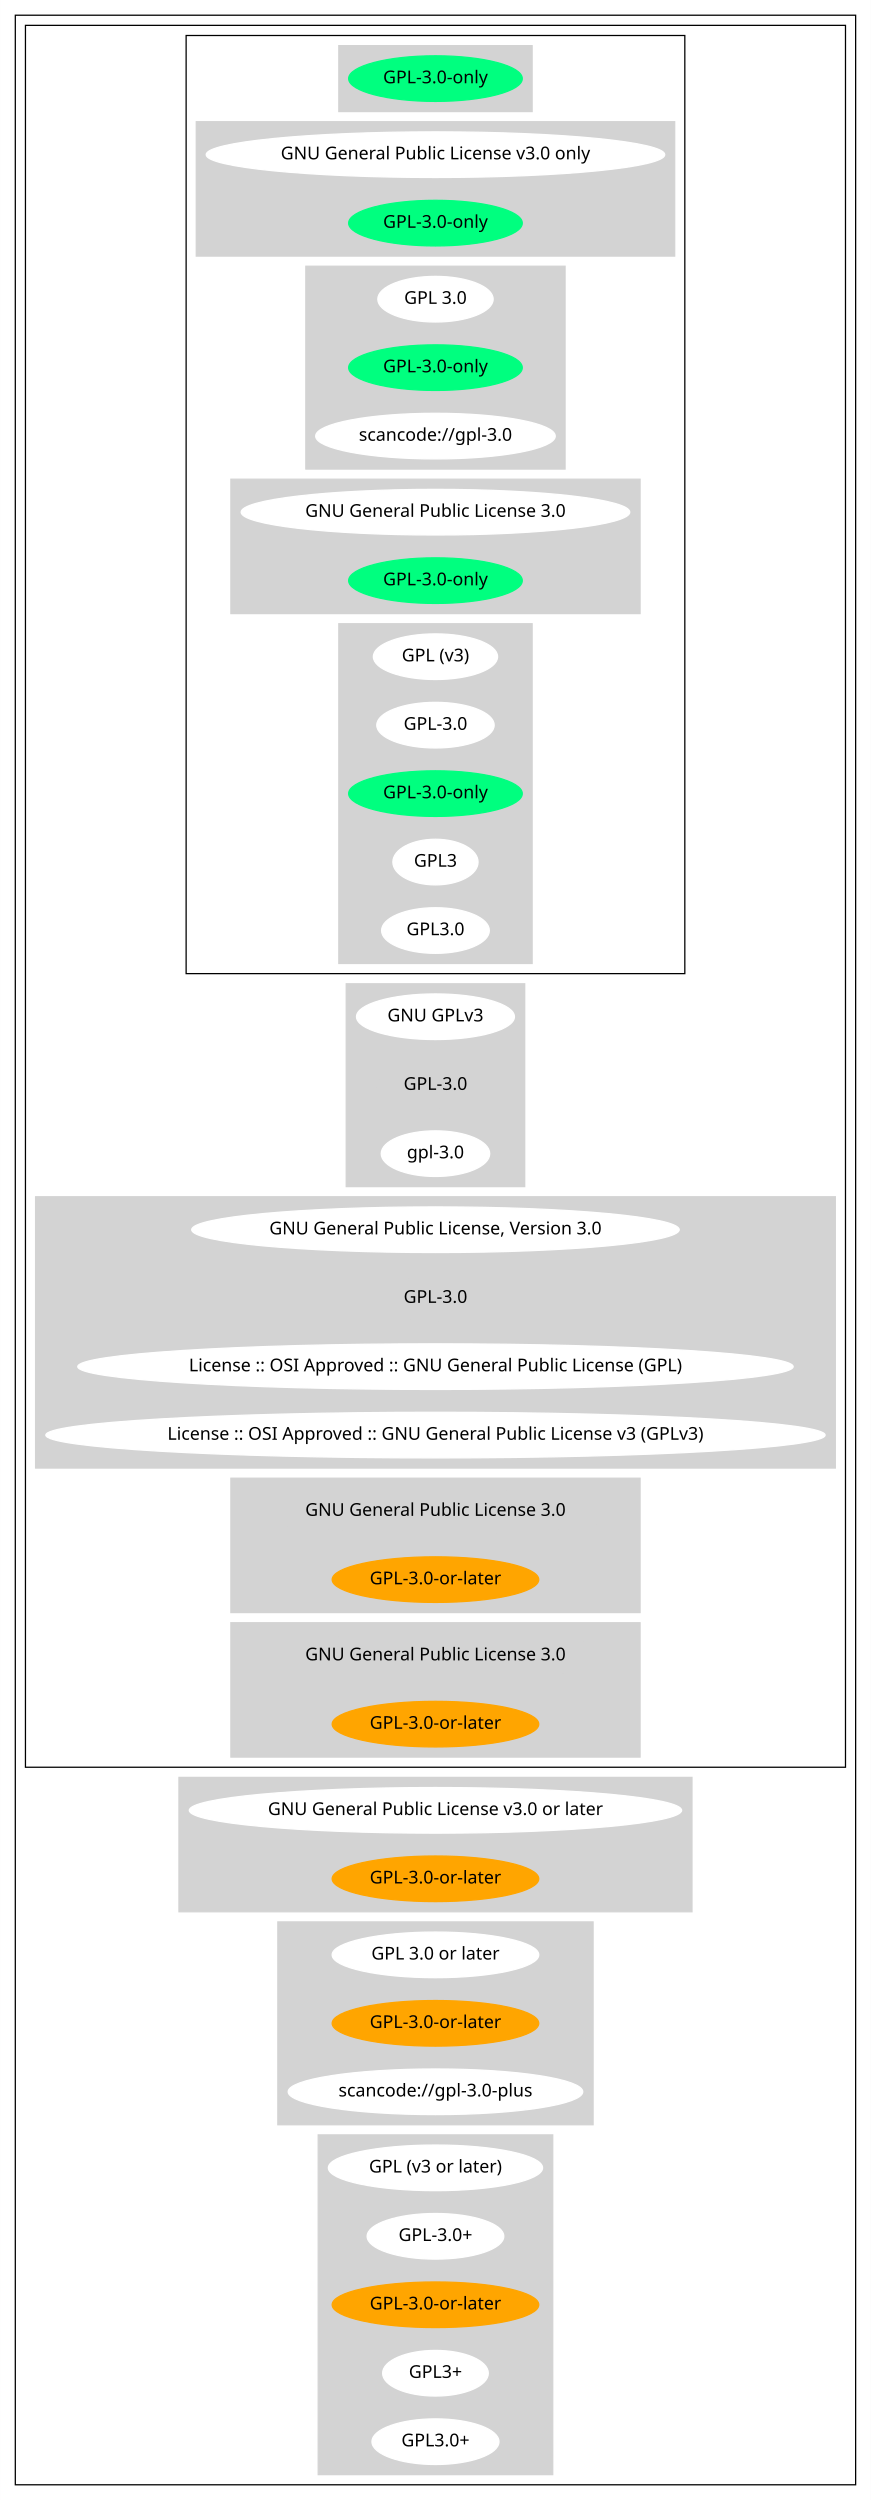
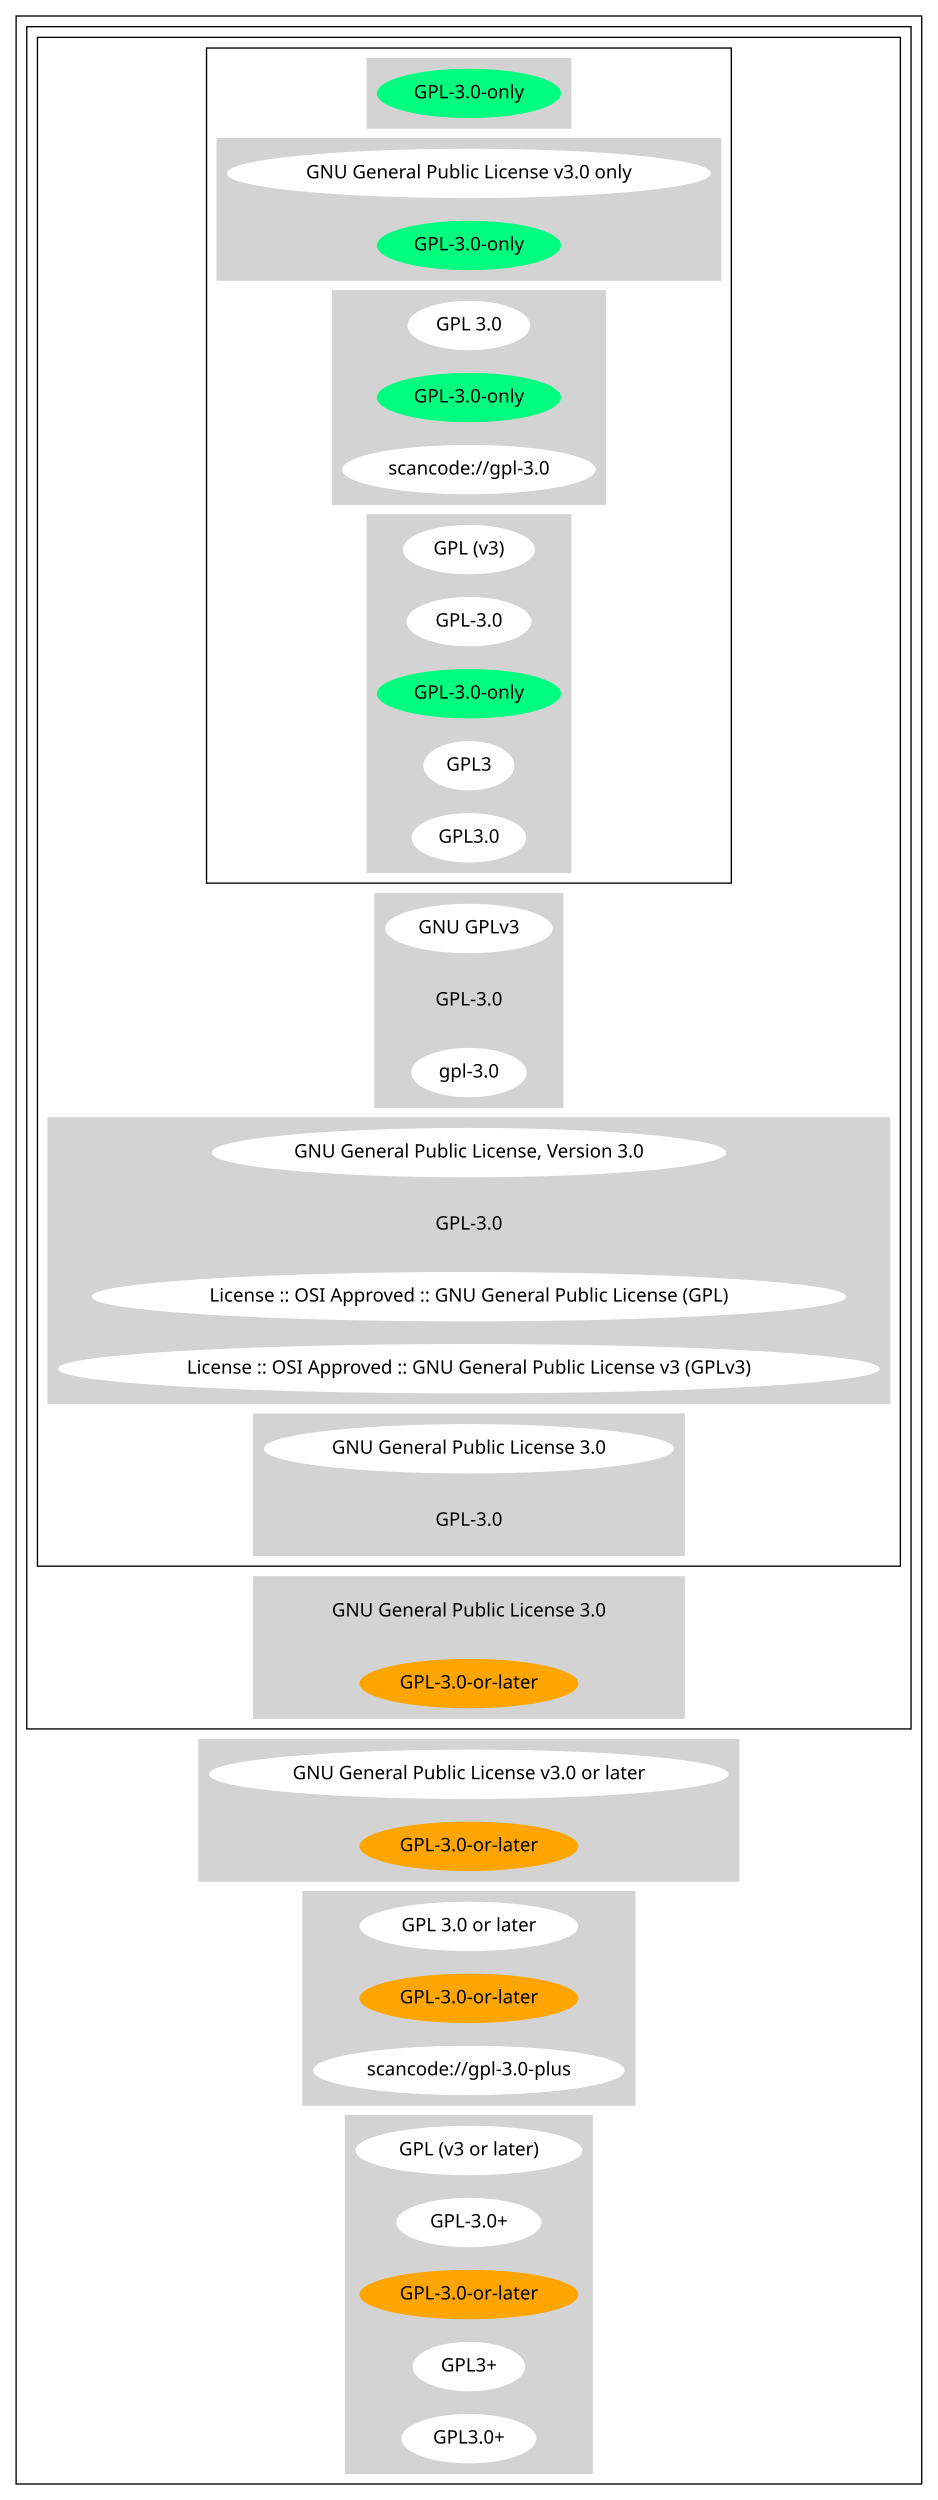
- <svg xmlns="http://www.w3.org/2000/svg" width="687pt" height="1972pt" viewBox="0.00 0.00 686.85 1972.00">
-   <g id="graph0" class="graph" transform="scale(1 1) rotate(0) translate(4 1968)">
-     <polygon fill="white" stroke="transparent" points="-4,4 -4,-1968 682.85,-1968 682.85,4 -4,4" />
+ <svg xmlns="http://www.w3.org/2000/svg" width="703pt" height="1874pt" viewBox="0.00 0.00 702.85 1874.00">
+   <g id="graph0" class="graph" transform="scale(1 1) rotate(0) translate(4 1870)">
+     <polygon fill="white" stroke="transparent" points="-4,4 -4,-1870 698.85,-1870 698.85,4 -4,4" />
    <g id="clust1" class="cluster">
-       <polygon fill="none" stroke="black" points="8,-8 8,-1956 670.85,-1956 670.85,-8 8,-8" />
+       <polygon fill="none" stroke="black" points="8,-8 8,-1858 686.85,-1858 686.85,-8 8,-8" />
    </g>
    <g id="clust2" class="cluster">
-       <polygon fill="none" stroke="black" points="16,-574 16,-1948 662.85,-1948 662.85,-574 16,-574" />
+       <polygon fill="none" stroke="black" points="16,-574 16,-1850 678.85,-1850 678.85,-574 16,-574" />
    </g>
    <g id="clust3" class="cluster">
-       <polygon fill="none" stroke="black" points="142.74,-1200 142.74,-1940 536.11,-1940 536.11,-1200 142.74,-1200" />
+       <polygon fill="none" stroke="black" points="24,-696 24,-1842 670.85,-1842 670.85,-696 24,-696" />
    </g>
    <g id="clust4" class="cluster">
-       <polygon fill="lightgray" stroke="lightgray" points="263.18,-1880 263.18,-1932 415.67,-1932 415.67,-1880 263.18,-1880" />
+       <polygon fill="none" stroke="black" points="150.74,-1208 150.74,-1834 544.11,-1834 544.11,-1208 150.74,-1208" />
    </g>
    <g id="clust5" class="cluster">
-       <polygon fill="lightgray" stroke="lightgray" points="150.74,-1766 150.74,-1872 528.11,-1872 528.11,-1766 150.74,-1766" />
+       <polygon fill="lightgray" stroke="lightgray" points="271.18,-1774 271.18,-1826 423.67,-1826 423.67,-1774 271.18,-1774" />
    </g>
    <g id="clust6" class="cluster">
-       <polygon fill="lightgray" stroke="lightgray" points="237.18,-1598 237.18,-1758 441.66,-1758 441.66,-1598 237.18,-1598" />
+       <polygon fill="lightgray" stroke="lightgray" points="158.74,-1660 158.74,-1766 536.11,-1766 536.11,-1660 158.74,-1660" />
    </g>
    <g id="clust7" class="cluster">
-       <polygon fill="lightgray" stroke="lightgray" points="178.04,-1484 178.04,-1590 500.81,-1590 500.81,-1484 178.04,-1484" />
+       <polygon fill="lightgray" stroke="lightgray" points="245.18,-1492 245.18,-1652 449.66,-1652 449.66,-1492 245.18,-1492" />
    </g>
    <g id="clust8" class="cluster">
-       <polygon fill="lightgray" stroke="lightgray" points="263.18,-1208 263.18,-1476 415.67,-1476 415.67,-1208 263.18,-1208" />
+       <polygon fill="lightgray" stroke="lightgray" points="271.18,-1216 271.18,-1484 423.67,-1484 423.67,-1216 271.18,-1216" />
    </g>
    <g id="clust9" class="cluster">
-       <polygon fill="lightgray" stroke="lightgray" points="269.03,-1032 269.03,-1192 409.82,-1192 409.82,-1032 269.03,-1032" />
+       <polygon fill="lightgray" stroke="lightgray" points="277.03,-1040 277.03,-1200 417.82,-1200 417.82,-1040 277.03,-1040" />
    </g>
    <g id="clust10" class="cluster">
-       <polygon fill="lightgray" stroke="lightgray" points="24,-810 24,-1024 654.85,-1024 654.85,-810 24,-810" />
+       <polygon fill="lightgray" stroke="lightgray" points="32,-818 32,-1032 662.85,-1032 662.85,-818 32,-818" />
    </g>
    <g id="clust11" class="cluster">
-       <polygon fill="lightgray" stroke="lightgray" points="178.04,-696 178.04,-802 500.81,-802 500.81,-696 178.04,-696" />
+       <polygon fill="lightgray" stroke="lightgray" points="186.04,-704 186.04,-810 508.81,-810 508.81,-704 186.04,-704" />
    </g>
    <g id="clust12" class="cluster">
-       <polygon fill="lightgray" stroke="lightgray" points="178.04,-582 178.04,-688 500.81,-688 500.81,-582 178.04,-582" />
+       <polygon fill="lightgray" stroke="lightgray" points="186.04,-582 186.04,-688 508.81,-688 508.81,-582 186.04,-582" />
    </g>
    <g id="clust13" class="cluster">
-       <polygon fill="lightgray" stroke="lightgray" points="137.09,-460 137.09,-566 541.76,-566 541.76,-460 137.09,-460" />
+       <polygon fill="lightgray" stroke="lightgray" points="145.09,-460 145.09,-566 549.76,-566 549.76,-460 145.09,-460" />
    </g>
    <g id="clust14" class="cluster">
-       <polygon fill="lightgray" stroke="lightgray" points="215.08,-292 215.08,-452 463.76,-452 463.76,-292 215.08,-292" />
+       <polygon fill="lightgray" stroke="lightgray" points="223.08,-292 223.08,-452 471.76,-452 471.76,-292 223.08,-292" />
    </g>
    <g id="clust15" class="cluster">
-       <polygon fill="lightgray" stroke="lightgray" points="246.93,-16 246.93,-284 431.92,-284 431.92,-16 246.93,-16" />
+       <polygon fill="lightgray" stroke="lightgray" points="254.93,-16 254.93,-284 439.92,-284 439.92,-16 254.93,-16" />
    </g>
    <g id="node1" class="node">
-       <ellipse fill="springgreen" stroke="springgreen" cx="339.42" cy="-1906" rx="68.49" ry="18" />
-       <text text-anchor="middle" x="339.42" y="-1902.3" font-family="Times-Roman" font-size="14.00">GPL-3.0-only</text>
+       <ellipse fill="springgreen" stroke="springgreen" cx="347.42" cy="-1800" rx="68.49" ry="18" />
+       <text text-anchor="middle" x="347.42" y="-1796.3" font-family="Times-Roman" font-size="14.00">GPL-3.0-only</text>
    </g>
    <g id="node2" class="node">
-       <ellipse fill="white" stroke="white" cx="339.42" cy="-1846" rx="180.87" ry="18" />
-       <text text-anchor="middle" x="339.42" y="-1842.3" font-family="Times-Roman" font-size="14.00">GNU General Public License v3.0 only</text>
+       <ellipse fill="white" stroke="white" cx="347.42" cy="-1740" rx="180.87" ry="18" />
+       <text text-anchor="middle" x="347.42" y="-1736.3" font-family="Times-Roman" font-size="14.00">GNU General Public License v3.0 only</text>
    </g>
    <g id="node3" class="node">
-       <ellipse fill="springgreen" stroke="springgreen" cx="339.42" cy="-1792" rx="68.49" ry="18" />
-       <text text-anchor="middle" x="339.42" y="-1788.3" font-family="Times-Roman" font-size="14.00">GPL-3.0-only</text>
+       <ellipse fill="springgreen" stroke="springgreen" cx="347.42" cy="-1686" rx="68.49" ry="18" />
+       <text text-anchor="middle" x="347.42" y="-1682.3" font-family="Times-Roman" font-size="14.00">GPL-3.0-only</text>
    </g>
    <g id="node4" class="node">
-       <ellipse fill="white" stroke="white" cx="339.42" cy="-1732" rx="45.49" ry="18" />
-       <text text-anchor="middle" x="339.42" y="-1728.3" font-family="Times-Roman" font-size="14.00">GPL 3.0</text>
+       <ellipse fill="white" stroke="white" cx="347.42" cy="-1626" rx="45.49" ry="18" />
+       <text text-anchor="middle" x="347.42" y="-1622.3" font-family="Times-Roman" font-size="14.00">GPL 3.0</text>
    </g>
    <g id="node5" class="node">
-       <ellipse fill="springgreen" stroke="springgreen" cx="339.42" cy="-1678" rx="68.49" ry="18" />
-       <text text-anchor="middle" x="339.42" y="-1674.3" font-family="Times-Roman" font-size="14.00">GPL-3.0-only</text>
+       <ellipse fill="springgreen" stroke="springgreen" cx="347.42" cy="-1572" rx="68.49" ry="18" />
+       <text text-anchor="middle" x="347.42" y="-1568.3" font-family="Times-Roman" font-size="14.00">GPL-3.0-only</text>
    </g>
    <g id="node6" class="node">
-       <ellipse fill="white" stroke="white" cx="339.42" cy="-1624" rx="94.48" ry="18" />
-       <text text-anchor="middle" x="339.42" y="-1620.3" font-family="Times-Roman" font-size="14.00">scancode://gpl-3.0</text>
+       <ellipse fill="white" stroke="white" cx="347.42" cy="-1518" rx="94.48" ry="18" />
+       <text text-anchor="middle" x="347.42" y="-1514.3" font-family="Times-Roman" font-size="14.00">scancode://gpl-3.0</text>
    </g>
    <g id="node7" class="node">
-       <ellipse fill="white" stroke="white" cx="339.42" cy="-1564" rx="153.27" ry="18" />
-       <text text-anchor="middle" x="339.42" y="-1560.3" font-family="Times-Roman" font-size="14.00">GNU General Public License 3.0</text>
+       <ellipse fill="white" stroke="white" cx="347.42" cy="-1458" rx="48.99" ry="18" />
+       <text text-anchor="middle" x="347.42" y="-1454.3" font-family="Times-Roman" font-size="14.00">GPL (v3)</text>
    </g>
    <g id="node8" class="node">
-       <ellipse fill="springgreen" stroke="springgreen" cx="339.42" cy="-1510" rx="68.49" ry="18" />
-       <text text-anchor="middle" x="339.42" y="-1506.3" font-family="Times-Roman" font-size="14.00">GPL-3.0-only</text>
+       <ellipse fill="white" stroke="white" cx="347.42" cy="-1404" rx="46.29" ry="18" />
+       <text text-anchor="middle" x="347.42" y="-1400.3" font-family="Times-Roman" font-size="14.00">GPL-3.0</text>
    </g>
    <g id="node9" class="node">
-       <ellipse fill="white" stroke="white" cx="339.42" cy="-1450" rx="48.99" ry="18" />
-       <text text-anchor="middle" x="339.42" y="-1446.3" font-family="Times-Roman" font-size="14.00">GPL (v3)</text>
+       <ellipse fill="springgreen" stroke="springgreen" cx="347.42" cy="-1350" rx="68.49" ry="18" />
+       <text text-anchor="middle" x="347.42" y="-1346.3" font-family="Times-Roman" font-size="14.00">GPL-3.0-only</text>
    </g>
    <g id="node10" class="node">
-       <ellipse fill="white" stroke="white" cx="339.42" cy="-1396" rx="46.29" ry="18" />
-       <text text-anchor="middle" x="339.42" y="-1392.3" font-family="Times-Roman" font-size="14.00">GPL-3.0</text>
+       <ellipse fill="white" stroke="white" cx="347.42" cy="-1296" rx="33.6" ry="18" />
+       <text text-anchor="middle" x="347.42" y="-1292.3" font-family="Times-Roman" font-size="14.00">GPL3</text>
    </g>
    <g id="node11" class="node">
-       <ellipse fill="springgreen" stroke="springgreen" cx="339.42" cy="-1342" rx="68.49" ry="18" />
-       <text text-anchor="middle" x="339.42" y="-1338.3" font-family="Times-Roman" font-size="14.00">GPL-3.0-only</text>
+       <ellipse fill="white" stroke="white" cx="347.42" cy="-1242" rx="42.49" ry="18" />
+       <text text-anchor="middle" x="347.42" y="-1238.3" font-family="Times-Roman" font-size="14.00">GPL3.0</text>
    </g>
    <g id="node12" class="node">
-       <ellipse fill="white" stroke="white" cx="339.42" cy="-1288" rx="33.6" ry="18" />
-       <text text-anchor="middle" x="339.42" y="-1284.3" font-family="Times-Roman" font-size="14.00">GPL3</text>
+       <ellipse fill="white" stroke="white" cx="347.42" cy="-1174" rx="62.29" ry="18" />
+       <text text-anchor="middle" x="347.42" y="-1170.3" font-family="Times-Roman" font-size="14.00">GNU GPLv3</text>
    </g>
    <g id="node13" class="node">
-       <ellipse fill="white" stroke="white" cx="339.42" cy="-1234" rx="42.49" ry="18" />
-       <text text-anchor="middle" x="339.42" y="-1230.3" font-family="Times-Roman" font-size="14.00">GPL3.0</text>
+       <ellipse fill="lightgray" stroke="lightgray" cx="347.42" cy="-1120" rx="46.29" ry="18" />
+       <text text-anchor="middle" x="347.42" y="-1116.3" font-family="Times-Roman" font-size="14.00">GPL-3.0</text>
    </g>
    <g id="node14" class="node">
-       <ellipse fill="white" stroke="white" cx="339.42" cy="-1166" rx="62.29" ry="18" />
-       <text text-anchor="middle" x="339.42" y="-1162.3" font-family="Times-Roman" font-size="14.00">GNU GPLv3</text>
+       <ellipse fill="white" stroke="white" cx="347.42" cy="-1066" rx="42.79" ry="18" />
+       <text text-anchor="middle" x="347.42" y="-1062.3" font-family="Times-Roman" font-size="14.00">gpl-3.0</text>
    </g>
    <g id="node15" class="node">
-       <ellipse fill="lightgray" stroke="lightgray" cx="339.42" cy="-1112" rx="46.29" ry="18" />
-       <text text-anchor="middle" x="339.42" y="-1108.3" font-family="Times-Roman" font-size="14.00">GPL-3.0</text>
+       <ellipse fill="white" stroke="white" cx="347.42" cy="-1006" rx="192.27" ry="18" />
+       <text text-anchor="middle" x="347.42" y="-1002.3" font-family="Times-Roman" font-size="14.00">GNU General Public License, Version 3.0</text>
    </g>
    <g id="node16" class="node">
-       <ellipse fill="white" stroke="white" cx="339.42" cy="-1058" rx="42.79" ry="18" />
-       <text text-anchor="middle" x="339.42" y="-1054.3" font-family="Times-Roman" font-size="14.00">gpl-3.0</text>
+       <ellipse fill="lightgray" stroke="lightgray" cx="347.42" cy="-952" rx="46.29" ry="18" />
+       <text text-anchor="middle" x="347.42" y="-948.3" font-family="Times-Roman" font-size="14.00">GPL-3.0</text>
    </g>
    <g id="node17" class="node">
-       <ellipse fill="white" stroke="white" cx="339.42" cy="-998" rx="192.27" ry="18" />
-       <text text-anchor="middle" x="339.42" y="-994.3" font-family="Times-Roman" font-size="14.00">GNU General Public License, Version 3.0</text>
+       <ellipse fill="white" stroke="white" cx="347.42" cy="-898" rx="282.15" ry="18" />
+       <text text-anchor="middle" x="347.42" y="-894.3" font-family="Times-Roman" font-size="14.00">License :: OSI Approved :: GNU General Public License (GPL)</text>
    </g>
    <g id="node18" class="node">
-       <ellipse fill="lightgray" stroke="lightgray" cx="339.42" cy="-944" rx="46.29" ry="18" />
-       <text text-anchor="middle" x="339.42" y="-940.3" font-family="Times-Roman" font-size="14.00">GPL-3.0</text>
+       <ellipse fill="white" stroke="white" cx="347.42" cy="-844" rx="307.35" ry="18" />
+       <text text-anchor="middle" x="347.42" y="-840.3" font-family="Times-Roman" font-size="14.00">License :: OSI Approved :: GNU General Public License v3 (GPLv3)</text>
    </g>
    <g id="node19" class="node">
-       <ellipse fill="white" stroke="white" cx="339.42" cy="-890" rx="282.15" ry="18" />
-       <text text-anchor="middle" x="339.42" y="-886.3" font-family="Times-Roman" font-size="14.00">License :: OSI Approved :: GNU General Public License (GPL)</text>
+       <ellipse fill="white" stroke="white" cx="347.42" cy="-784" rx="153.27" ry="18" />
+       <text text-anchor="middle" x="347.42" y="-780.3" font-family="Times-Roman" font-size="14.00">GNU General Public License 3.0</text>
    </g>
    <g id="node20" class="node">
-       <ellipse fill="white" stroke="white" cx="339.42" cy="-836" rx="307.35" ry="18" />
-       <text text-anchor="middle" x="339.42" y="-832.3" font-family="Times-Roman" font-size="14.00">License :: OSI Approved :: GNU General Public License v3 (GPLv3)</text>
+       <ellipse fill="lightgray" stroke="lightgray" cx="347.42" cy="-730" rx="46.29" ry="18" />
+       <text text-anchor="middle" x="347.42" y="-726.3" font-family="Times-Roman" font-size="14.00">GPL-3.0</text>
    </g>
    <g id="node21" class="node">
-       <ellipse fill="lightgray" stroke="lightgray" cx="339.42" cy="-776" rx="153.27" ry="18" />
-       <text text-anchor="middle" x="339.42" y="-772.3" font-family="Times-Roman" font-size="14.00">GNU General Public License 3.0</text>
+       <ellipse fill="lightgray" stroke="lightgray" cx="347.42" cy="-662" rx="153.27" ry="18" />
+       <text text-anchor="middle" x="347.42" y="-658.3" font-family="Times-Roman" font-size="14.00">GNU General Public License 3.0</text>
    </g>
    <g id="node22" class="node">
-       <ellipse fill="orange" stroke="orange" cx="339.42" cy="-722" rx="81.49" ry="18" />
-       <text text-anchor="middle" x="339.42" y="-718.3" font-family="Times-Roman" font-size="14.00">GPL-3.0-or-later</text>
+       <ellipse fill="orange" stroke="orange" cx="347.42" cy="-608" rx="81.49" ry="18" />
+       <text text-anchor="middle" x="347.42" y="-604.3" font-family="Times-Roman" font-size="14.00">GPL-3.0-or-later</text>
    </g>
    <g id="node23" class="node">
-       <ellipse fill="lightgray" stroke="lightgray" cx="339.42" cy="-662" rx="153.27" ry="18" />
-       <text text-anchor="middle" x="339.42" y="-658.3" font-family="Times-Roman" font-size="14.00">GNU General Public License 3.0</text>
+       <ellipse fill="white" stroke="white" cx="347.42" cy="-540" rx="194.17" ry="18" />
+       <text text-anchor="middle" x="347.42" y="-536.3" font-family="Times-Roman" font-size="14.00">GNU General Public License v3.0 or later</text>
    </g>
    <g id="node24" class="node">
-       <ellipse fill="orange" stroke="orange" cx="339.42" cy="-608" rx="81.49" ry="18" />
-       <text text-anchor="middle" x="339.42" y="-604.3" font-family="Times-Roman" font-size="14.00">GPL-3.0-or-later</text>
+       <ellipse fill="orange" stroke="orange" cx="347.42" cy="-486" rx="81.49" ry="18" />
+       <text text-anchor="middle" x="347.42" y="-482.3" font-family="Times-Roman" font-size="14.00">GPL-3.0-or-later</text>
    </g>
    <g id="node25" class="node">
-       <ellipse fill="white" stroke="white" cx="339.42" cy="-540" rx="194.17" ry="18" />
-       <text text-anchor="middle" x="339.42" y="-536.3" font-family="Times-Roman" font-size="14.00">GNU General Public License v3.0 or later</text>
+       <ellipse fill="white" stroke="white" cx="347.42" cy="-426" rx="81.49" ry="18" />
+       <text text-anchor="middle" x="347.42" y="-422.3" font-family="Times-Roman" font-size="14.00">GPL 3.0 or later</text>
    </g>
    <g id="node26" class="node">
-       <ellipse fill="orange" stroke="orange" cx="339.42" cy="-486" rx="81.49" ry="18" />
-       <text text-anchor="middle" x="339.42" y="-482.3" font-family="Times-Roman" font-size="14.00">GPL-3.0-or-later</text>
+       <ellipse fill="orange" stroke="orange" cx="347.42" cy="-372" rx="81.49" ry="18" />
+       <text text-anchor="middle" x="347.42" y="-368.3" font-family="Times-Roman" font-size="14.00">GPL-3.0-or-later</text>
    </g>
    <g id="node27" class="node">
-       <ellipse fill="white" stroke="white" cx="339.42" cy="-426" rx="81.49" ry="18" />
-       <text text-anchor="middle" x="339.42" y="-422.3" font-family="Times-Roman" font-size="14.00">GPL 3.0 or later</text>
+       <ellipse fill="white" stroke="white" cx="347.42" cy="-318" rx="116.18" ry="18" />
+       <text text-anchor="middle" x="347.42" y="-314.3" font-family="Times-Roman" font-size="14.00">scancode://gpl-3.0-plus</text>
    </g>
    <g id="node28" class="node">
-       <ellipse fill="orange" stroke="orange" cx="339.42" cy="-372" rx="81.49" ry="18" />
-       <text text-anchor="middle" x="339.42" y="-368.3" font-family="Times-Roman" font-size="14.00">GPL-3.0-or-later</text>
+       <ellipse fill="white" stroke="white" cx="347.42" cy="-258" rx="84.49" ry="18" />
+       <text text-anchor="middle" x="347.42" y="-254.3" font-family="Times-Roman" font-size="14.00">GPL (v3 or later)</text>
    </g>
    <g id="node29" class="node">
-       <ellipse fill="white" stroke="white" cx="339.42" cy="-318" rx="116.18" ry="18" />
-       <text text-anchor="middle" x="339.42" y="-314.3" font-family="Times-Roman" font-size="14.00">scancode://gpl-3.0-plus</text>
+       <ellipse fill="white" stroke="white" cx="347.42" cy="-204" rx="53.89" ry="18" />
+       <text text-anchor="middle" x="347.42" y="-200.3" font-family="Times-Roman" font-size="14.00">GPL-3.0+</text>
    </g>
    <g id="node30" class="node">
-       <ellipse fill="white" stroke="white" cx="339.42" cy="-258" rx="84.49" ry="18" />
-       <text text-anchor="middle" x="339.42" y="-254.3" font-family="Times-Roman" font-size="14.00">GPL (v3 or later)</text>
+       <ellipse fill="orange" stroke="orange" cx="347.42" cy="-150" rx="81.49" ry="18" />
+       <text text-anchor="middle" x="347.42" y="-146.3" font-family="Times-Roman" font-size="14.00">GPL-3.0-or-later</text>
    </g>
    <g id="node31" class="node">
-       <ellipse fill="white" stroke="white" cx="339.42" cy="-204" rx="53.89" ry="18" />
-       <text text-anchor="middle" x="339.42" y="-200.3" font-family="Times-Roman" font-size="14.00">GPL-3.0+</text>
+       <ellipse fill="white" stroke="white" cx="347.42" cy="-96" rx="41.69" ry="18" />
+       <text text-anchor="middle" x="347.42" y="-92.3" font-family="Times-Roman" font-size="14.00">GPL3+</text>
    </g>
    <g id="node32" class="node">
-       <ellipse fill="orange" stroke="orange" cx="339.42" cy="-150" rx="81.49" ry="18" />
-       <text text-anchor="middle" x="339.42" y="-146.3" font-family="Times-Roman" font-size="14.00">GPL-3.0-or-later</text>
-     </g>
-     <g id="node33" class="node">
-       <ellipse fill="white" stroke="white" cx="339.42" cy="-96" rx="41.69" ry="18" />
-       <text text-anchor="middle" x="339.42" y="-92.3" font-family="Times-Roman" font-size="14.00">GPL3+</text>
-     </g>
-     <g id="node34" class="node">
-       <ellipse fill="white" stroke="white" cx="339.42" cy="-42" rx="50.09" ry="18" />
-       <text text-anchor="middle" x="339.42" y="-38.3" font-family="Times-Roman" font-size="14.00">GPL3.0+</text>
+       <ellipse fill="white" stroke="white" cx="347.42" cy="-42" rx="50.09" ry="18" />
+       <text text-anchor="middle" x="347.42" y="-38.3" font-family="Times-Roman" font-size="14.00">GPL3.0+</text>
    </g>
  </g>
</svg>
